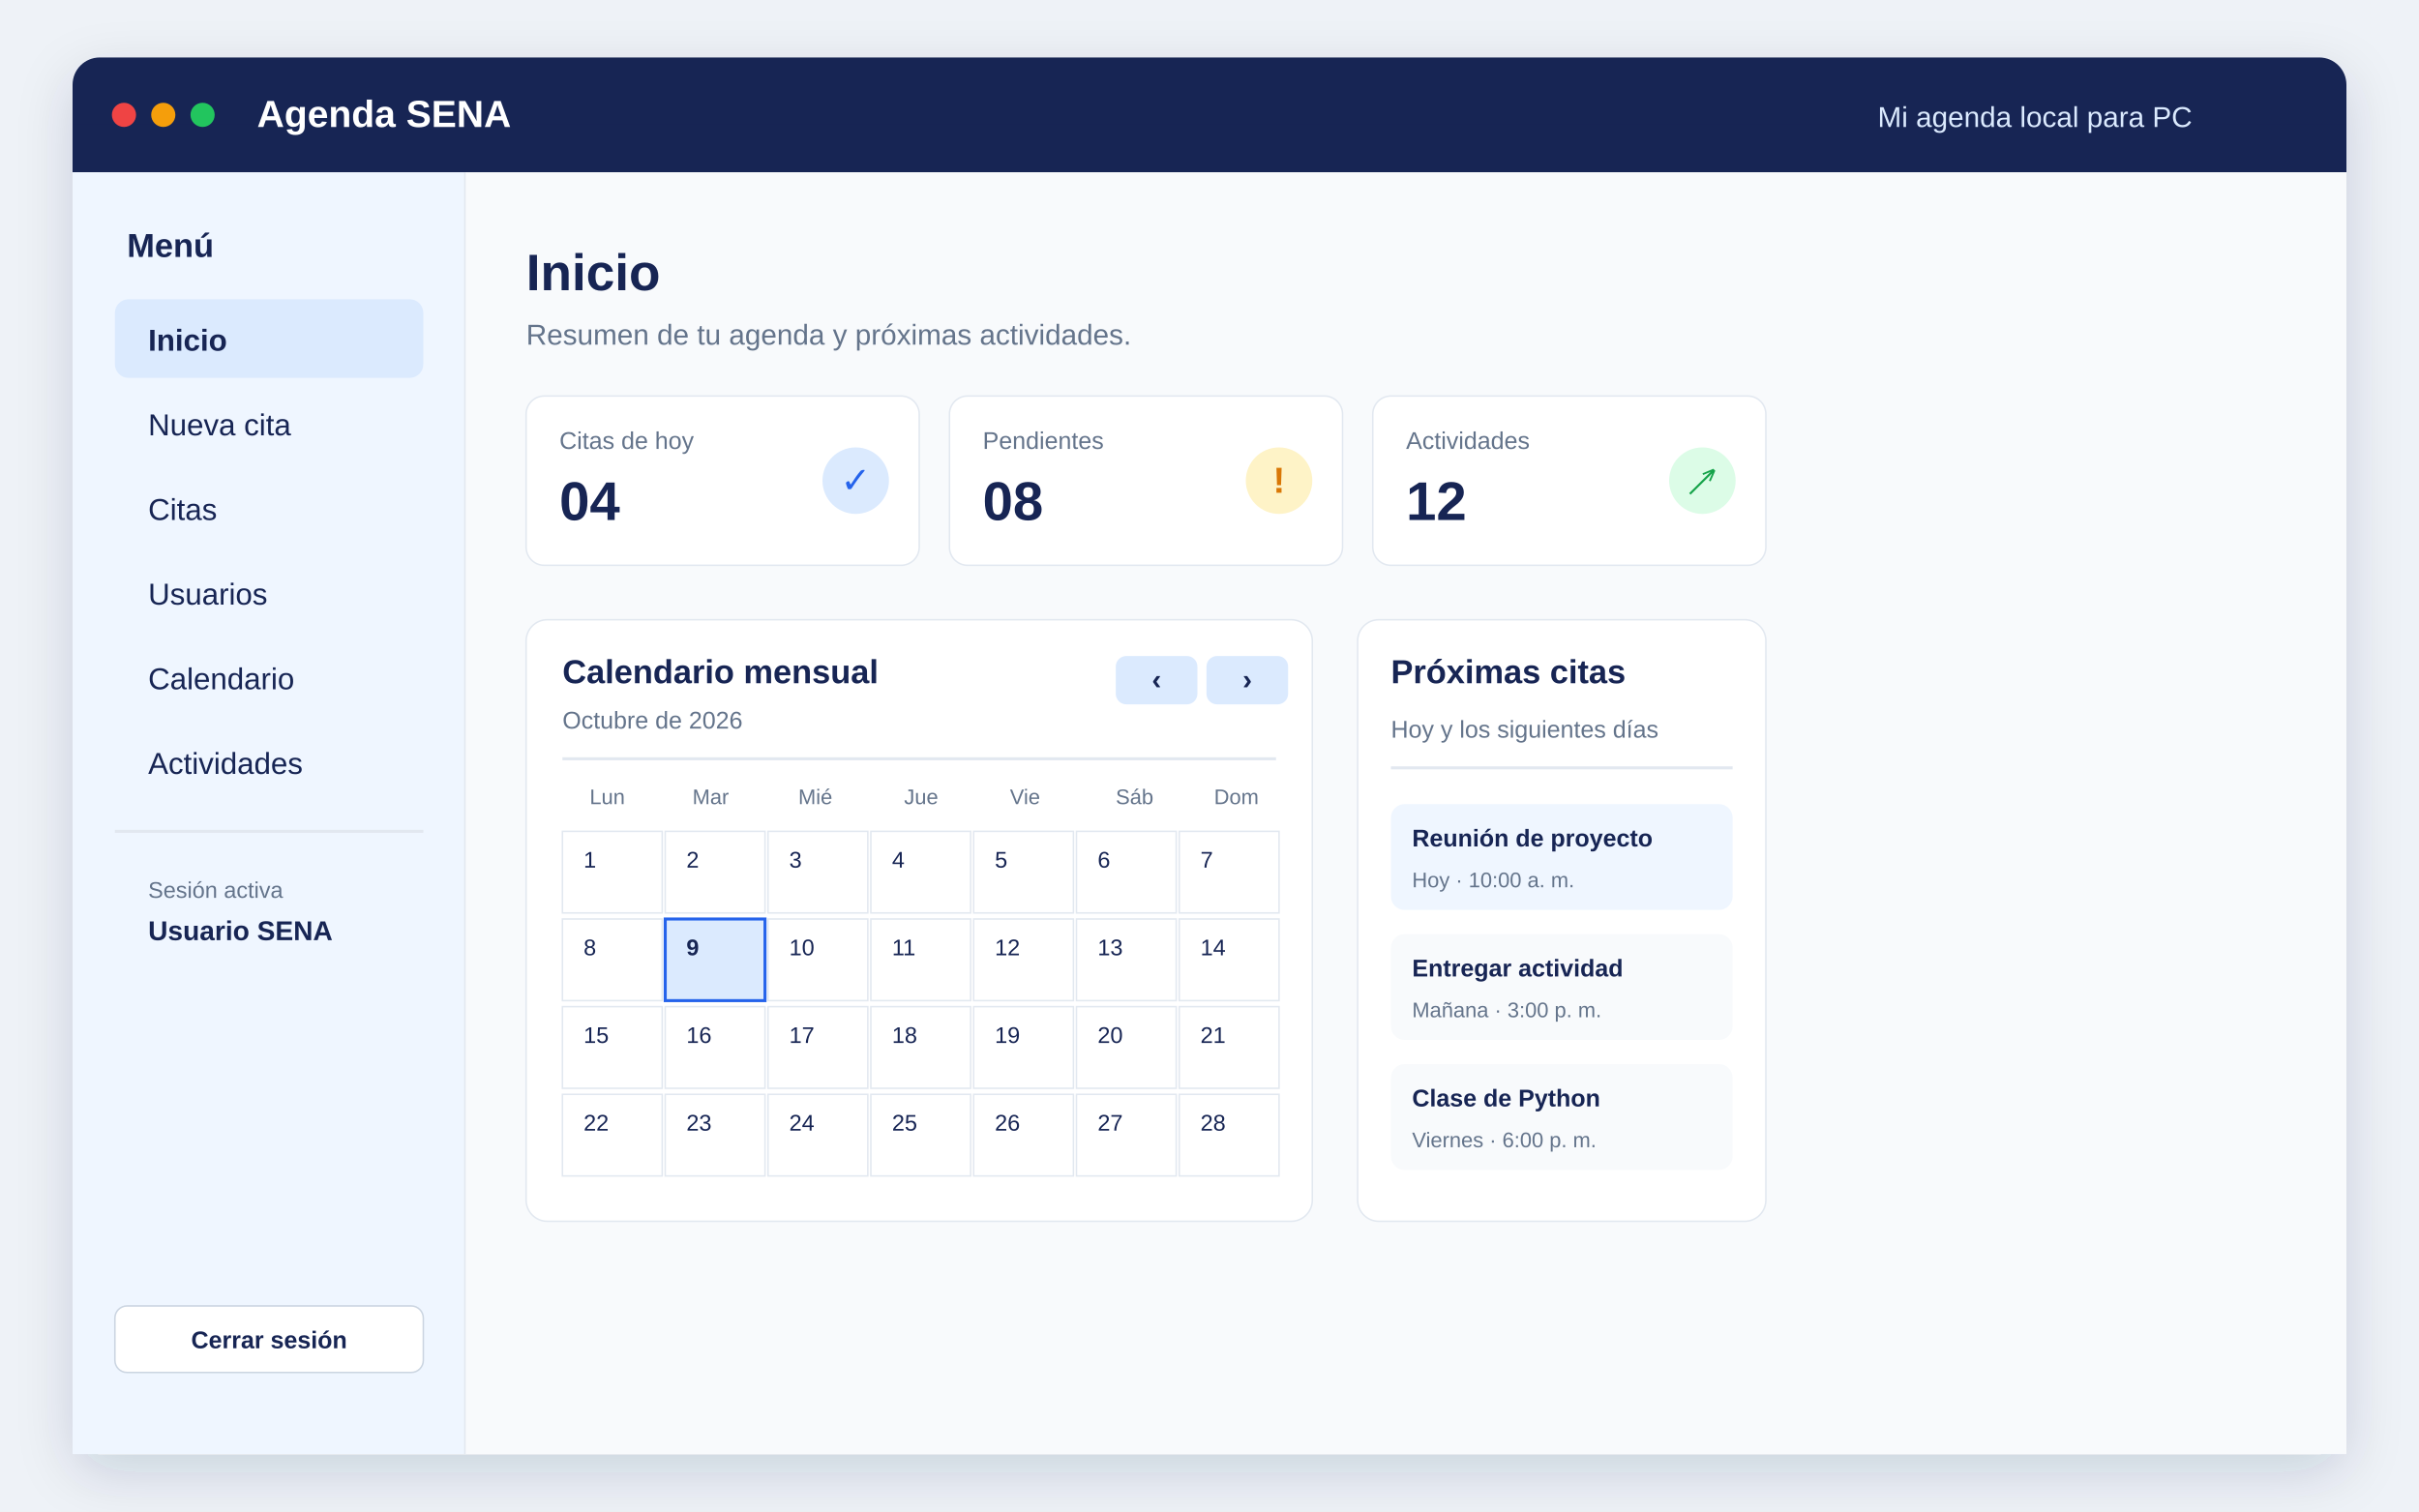
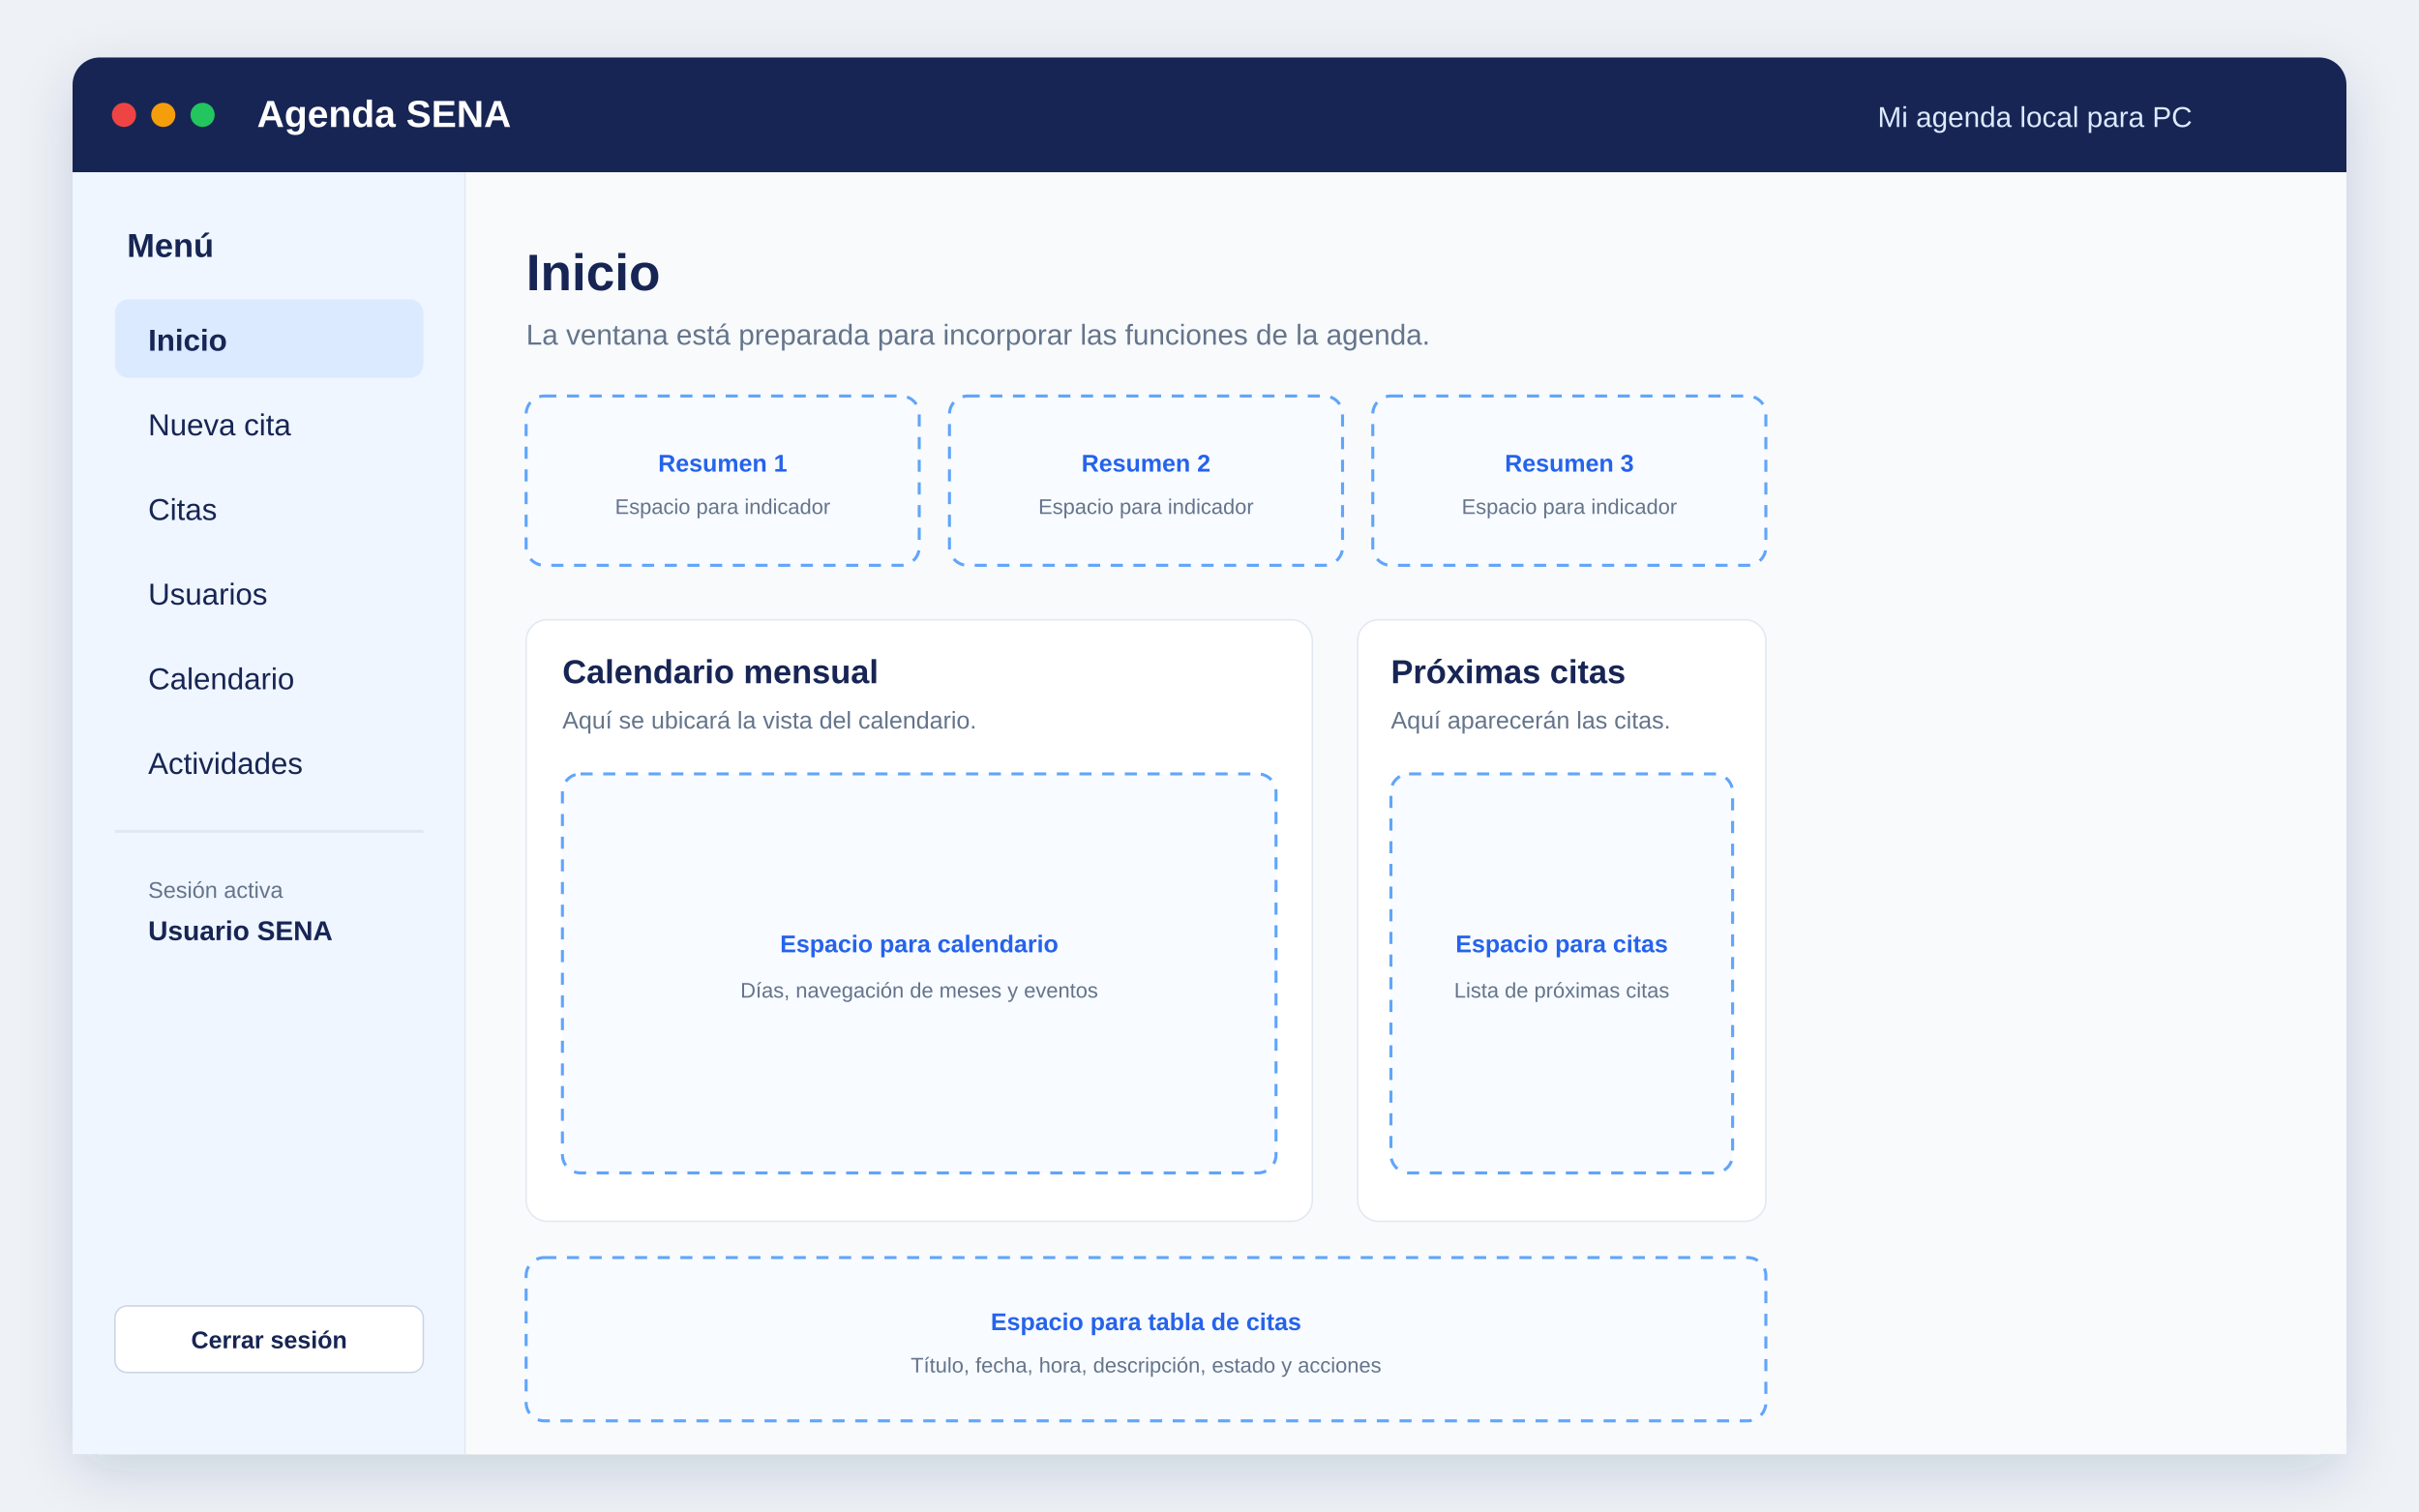
<svg xmlns="http://www.w3.org/2000/svg" width="1600" height="1000" viewBox="0 0 1600 1000" role="img" aria-labelledby="title desc">
  <defs>
    <filter id="sombra" x="-10%" y="-10%" width="120%" height="120%">
      <feDropShadow dx="0" dy="12" stdDeviation="18" flood-color="#172554" flood-opacity="0.16" />
    </filter>
    <style>
      .sans { font-family: Arial, Helvetica, sans-serif; }
      .azul { fill: #172554; }
-       .blue { fill: #2563eb; }
      .muted { fill: #64748b; }
      .white { fill: #ffffff; }
      .bold { font-weight: 700; }
      .small { font-size: 14px; }
      .line { stroke: #e2e8f0; stroke-width: 2; }
+       .espacio { fill: #f8fbff; stroke: #60a5fa; stroke-width: 2; stroke-dasharray: 8 7; }
+       .etiqueta-espacio { fill: #2563eb; font-weight: 700; font-size: 16px; }
    </style>
  </defs>
  <rect width="1600" height="1000" fill="#eef2f7" />
  <rect x="48" y="38" width="1504" height="924" rx="18" fill="#ffffff" filter="url(#sombra)" />
  <rect x="48" y="38" width="1504" height="76" rx="18" fill="#172554" />
  <rect x="48" y="82" width="1504" height="32" fill="#172554" />
  <circle cx="82" cy="76" r="8" fill="#ef4444" />
  <circle cx="108" cy="76" r="8" fill="#f59e0b" />
  <circle cx="134" cy="76" r="8" fill="#22c55e" />
  <text x="170" y="84" class="sans white bold" font-size="25">Agenda SENA</text>
  <text x="1450" y="84" text-anchor="end" class="sans" fill="#dbeafe" font-size="19">Mi agenda local para PC</text>
  <rect x="48" y="114" width="260" height="848" fill="#eff6ff" />
  <line x1="308" y1="114" x2="308" y2="962" class="line" />
  <text x="84" y="170" class="sans azul bold" font-size="22">Menú</text>
  <rect x="76" y="198" width="204" height="52" rx="9" fill="#dbeafe" />
  <text x="98" y="232" class="sans azul bold" font-size="20">Inicio</text>
  <text x="98" y="288" class="sans azul" font-size="20">Nueva cita</text>
  <text x="98" y="344" class="sans azul" font-size="20">Citas</text>
  <text x="98" y="400" class="sans azul" font-size="20">Usuarios</text>
  <text x="98" y="456" class="sans azul" font-size="20">Calendario</text>
  <text x="98" y="512" class="sans azul" font-size="20">Actividades</text>
  <line x1="76" y1="550" x2="280" y2="550" class="line" />
  <text x="98" y="594" class="sans muted" font-size="15">Sesión activa</text>
  <text x="98" y="622" class="sans azul bold" font-size="18">Usuario SENA</text>
  <rect x="76" y="864" width="204" height="44" rx="8" fill="#ffffff" stroke="#cbd5e1" />
  <text x="178" y="892" text-anchor="middle" class="sans azul bold" font-size="16">Cerrar sesión</text>
  <rect x="308" y="114" width="1244" height="848" fill="#f8fafc" />
  <g transform="translate(348 150)">
    <text x="0" y="42" class="sans azul bold" font-size="34">Inicio</text>
-     <text x="0" y="78" class="sans muted" font-size="19">Resumen de tu agenda y próximas actividades.</text>
+     <text x="0" y="78" class="sans muted" font-size="19">La ventana está preparada para incorporar las funciones de la agenda.</text>
    <g transform="translate(0 112)">
-       <rect width="260" height="112" rx="12" fill="#ffffff" stroke="#e2e8f0" />
-       <text x="22" y="35" class="sans muted" font-size="16">Citas de hoy</text>
-       <text x="22" y="82" class="sans azul bold" font-size="36">04</text>
-       <circle cx="218" cy="56" r="22" fill="#dbeafe" />
-       <text x="218" y="64" text-anchor="middle" class="sans blue bold" font-size="24">✓</text>
+       <rect class="espacio" width="260" height="112" rx="12" />
+       <text x="130" y="50" text-anchor="middle" class="sans etiqueta-espacio">Resumen 1</text>
+       <text x="130" y="78" text-anchor="middle" class="sans muted small">Espacio para indicador</text>
    </g>
    <g transform="translate(280 112)">
-       <rect width="260" height="112" rx="12" fill="#ffffff" stroke="#e2e8f0" />
-       <text x="22" y="35" class="sans muted" font-size="16">Pendientes</text>
-       <text x="22" y="82" class="sans azul bold" font-size="36">08</text>
-       <circle cx="218" cy="56" r="22" fill="#fef3c7" />
-       <text x="218" y="64" text-anchor="middle" fill="#d97706" class="sans bold" font-size="24">!</text>
+       <rect class="espacio" width="260" height="112" rx="12" />
+       <text x="130" y="50" text-anchor="middle" class="sans etiqueta-espacio">Resumen 2</text>
+       <text x="130" y="78" text-anchor="middle" class="sans muted small">Espacio para indicador</text>
    </g>
    <g transform="translate(560 112)">
-       <rect width="260" height="112" rx="12" fill="#ffffff" stroke="#e2e8f0" />
-       <text x="22" y="35" class="sans muted" font-size="16">Actividades</text>
-       <text x="22" y="82" class="sans azul bold" font-size="36">12</text>
-       <circle cx="218" cy="56" r="22" fill="#dcfce7" />
-       <text x="218" y="64" text-anchor="middle" fill="#16a34a" class="sans bold" font-size="24">↗</text>
+       <rect class="espacio" width="260" height="112" rx="12" />
+       <text x="130" y="50" text-anchor="middle" class="sans etiqueta-espacio">Resumen 3</text>
+       <text x="130" y="78" text-anchor="middle" class="sans muted small">Espacio para indicador</text>
    </g>
    <g transform="translate(0 260)">
      <rect width="520" height="398" rx="14" fill="#ffffff" stroke="#e2e8f0" />
      <text x="24" y="42" class="sans azul bold" font-size="22">Calendario mensual</text>
-       <text x="24" y="72" class="sans muted" font-size="16">Octubre de 2026</text>
-       <rect x="390" y="24" width="54" height="32" rx="7" fill="#dbeafe" />
-       <text x="417" y="46" text-anchor="middle" class="sans azul bold" font-size="19">‹</text>
-       <rect x="450" y="24" width="54" height="32" rx="7" fill="#dbeafe" />
-       <text x="477" y="46" text-anchor="middle" class="sans azul bold" font-size="19">›</text>
-       <line x1="24" y1="92" x2="496" y2="92" class="line" />
-       <g class="sans muted small">
-         <text x="42" y="122">Lun</text>
-         <text x="110" y="122">Mar</text>
-         <text x="180" y="122">Mié</text>
-         <text x="250" y="122">Jue</text>
-         <text x="320" y="122">Vie</text>
-         <text x="390" y="122">Sáb</text>
-         <text x="455" y="122">Dom</text>
-       </g>
-       <g class="sans azul" font-size="15">
-         <rect x="24" y="140" width="66" height="54" fill="#ffffff" stroke="#e2e8f0" />
-         <rect x="92" y="140" width="66" height="54" fill="#ffffff" stroke="#e2e8f0" />
-         <rect x="160" y="140" width="66" height="54" fill="#ffffff" stroke="#e2e8f0" />
-         <rect x="228" y="140" width="66" height="54" fill="#ffffff" stroke="#e2e8f0" />
-         <rect x="296" y="140" width="66" height="54" fill="#ffffff" stroke="#e2e8f0" />
-         <rect x="364" y="140" width="66" height="54" fill="#ffffff" stroke="#e2e8f0" />
-         <rect x="432" y="140" width="66" height="54" fill="#ffffff" stroke="#e2e8f0" />
-         <text x="38" y="164">1</text>
-         <text x="106" y="164">2</text>
-         <text x="174" y="164">3</text>
-         <text x="242" y="164">4</text>
-         <text x="310" y="164">5</text>
-         <text x="378" y="164">6</text>
-         <text x="446" y="164">7</text>
-         <rect x="24" y="198" width="66" height="54" fill="#ffffff" stroke="#e2e8f0" />
-         <rect x="92" y="198" width="66" height="54" fill="#dbeafe" stroke="#2563eb" stroke-width="2" />
-         <rect x="160" y="198" width="66" height="54" fill="#ffffff" stroke="#e2e8f0" />
-         <rect x="228" y="198" width="66" height="54" fill="#ffffff" stroke="#e2e8f0" />
-         <rect x="296" y="198" width="66" height="54" fill="#ffffff" stroke="#e2e8f0" />
-         <rect x="364" y="198" width="66" height="54" fill="#ffffff" stroke="#e2e8f0" />
-         <rect x="432" y="198" width="66" height="54" fill="#ffffff" stroke="#e2e8f0" />
-         <text x="38" y="222">8</text>
-         <text x="106" y="222" class="bold">9</text>
-         <text x="174" y="222">10</text>
-         <text x="242" y="222">11</text>
-         <text x="310" y="222">12</text>
-         <text x="378" y="222">13</text>
-         <text x="446" y="222">14</text>
-         <rect x="24" y="256" width="66" height="54" fill="#ffffff" stroke="#e2e8f0" />
-         <rect x="92" y="256" width="66" height="54" fill="#ffffff" stroke="#e2e8f0" />
-         <rect x="160" y="256" width="66" height="54" fill="#ffffff" stroke="#e2e8f0" />
-         <rect x="228" y="256" width="66" height="54" fill="#ffffff" stroke="#e2e8f0" />
-         <rect x="296" y="256" width="66" height="54" fill="#ffffff" stroke="#e2e8f0" />
-         <rect x="364" y="256" width="66" height="54" fill="#ffffff" stroke="#e2e8f0" />
-         <rect x="432" y="256" width="66" height="54" fill="#ffffff" stroke="#e2e8f0" />
-         <text x="38" y="280">15</text>
-         <text x="106" y="280">16</text>
-         <text x="174" y="280">17</text>
-         <text x="242" y="280">18</text>
-         <text x="310" y="280">19</text>
-         <text x="378" y="280">20</text>
-         <text x="446" y="280">21</text>
-         <rect x="24" y="314" width="66" height="54" fill="#ffffff" stroke="#e2e8f0" />
-         <rect x="92" y="314" width="66" height="54" fill="#ffffff" stroke="#e2e8f0" />
-         <rect x="160" y="314" width="66" height="54" fill="#ffffff" stroke="#e2e8f0" />
-         <rect x="228" y="314" width="66" height="54" fill="#ffffff" stroke="#e2e8f0" />
-         <rect x="296" y="314" width="66" height="54" fill="#ffffff" stroke="#e2e8f0" />
-         <rect x="364" y="314" width="66" height="54" fill="#ffffff" stroke="#e2e8f0" />
-         <rect x="432" y="314" width="66" height="54" fill="#ffffff" stroke="#e2e8f0" />
-         <text x="38" y="338">22</text>
-         <text x="106" y="338">23</text>
-         <text x="174" y="338">24</text>
-         <text x="242" y="338">25</text>
-         <text x="310" y="338">26</text>
-         <text x="378" y="338">27</text>
-         <text x="446" y="338">28</text>
-       </g>
+       <text x="24" y="72" class="sans muted" font-size="16">Aquí se ubicará la vista del calendario.</text>
+       <rect x="24" y="102" width="472" height="264" rx="12" class="espacio" />
+       <text x="260" y="220" text-anchor="middle" class="sans etiqueta-espacio">Espacio para calendario</text>
+       <text x="260" y="250" text-anchor="middle" class="sans muted small">Días, navegación de meses y eventos</text>
    </g>
    <g transform="translate(550 260)">
      <rect width="270" height="398" rx="14" fill="#ffffff" stroke="#e2e8f0" />
      <text x="22" y="42" class="sans azul bold" font-size="22">Próximas citas</text>
-       <text x="22" y="78" class="sans muted" font-size="16">Hoy y los siguientes días</text>
-       <line x1="22" y1="98" x2="248" y2="98" class="line" />
-       <rect x="22" y="122" width="226" height="70" rx="9" fill="#eff6ff" />
-       <text x="36" y="150" class="sans azul bold" font-size="16">Reunión de proyecto</text>
-       <text x="36" y="177" class="sans muted" font-size="14">Hoy · 10:00 a. m.</text>
-       <rect x="22" y="208" width="226" height="70" rx="9" fill="#f8fafc" />
-       <text x="36" y="236" class="sans azul bold" font-size="16">Entregar actividad</text>
-       <text x="36" y="263" class="sans muted" font-size="14">Mañana · 3:00 p. m.</text>
-       <rect x="22" y="294" width="226" height="70" rx="9" fill="#f8fafc" />
-       <text x="36" y="322" class="sans azul bold" font-size="16">Clase de Python</text>
-       <text x="36" y="349" class="sans muted" font-size="14">Viernes · 6:00 p. m.</text>
+       <text x="22" y="72" class="sans muted" font-size="16">Aquí aparecerán las citas.</text>
+       <rect x="22" y="102" width="226" height="264" rx="12" class="espacio" />
+       <text x="135" y="220" text-anchor="middle" class="sans etiqueta-espacio">Espacio para citas</text>
+       <text x="135" y="250" text-anchor="middle" class="sans muted small">Lista de próximas citas</text>
+     </g>
+     <g transform="translate(0 682)">
+       <rect class="espacio" width="820" height="108" rx="12" />
+       <text x="410" y="48" text-anchor="middle" class="sans etiqueta-espacio">Espacio para tabla de citas</text>
+       <text x="410" y="76" text-anchor="middle" class="sans muted small">Título, fecha, hora, descripción, estado y acciones</text>
    </g>
  </g>
</svg>
